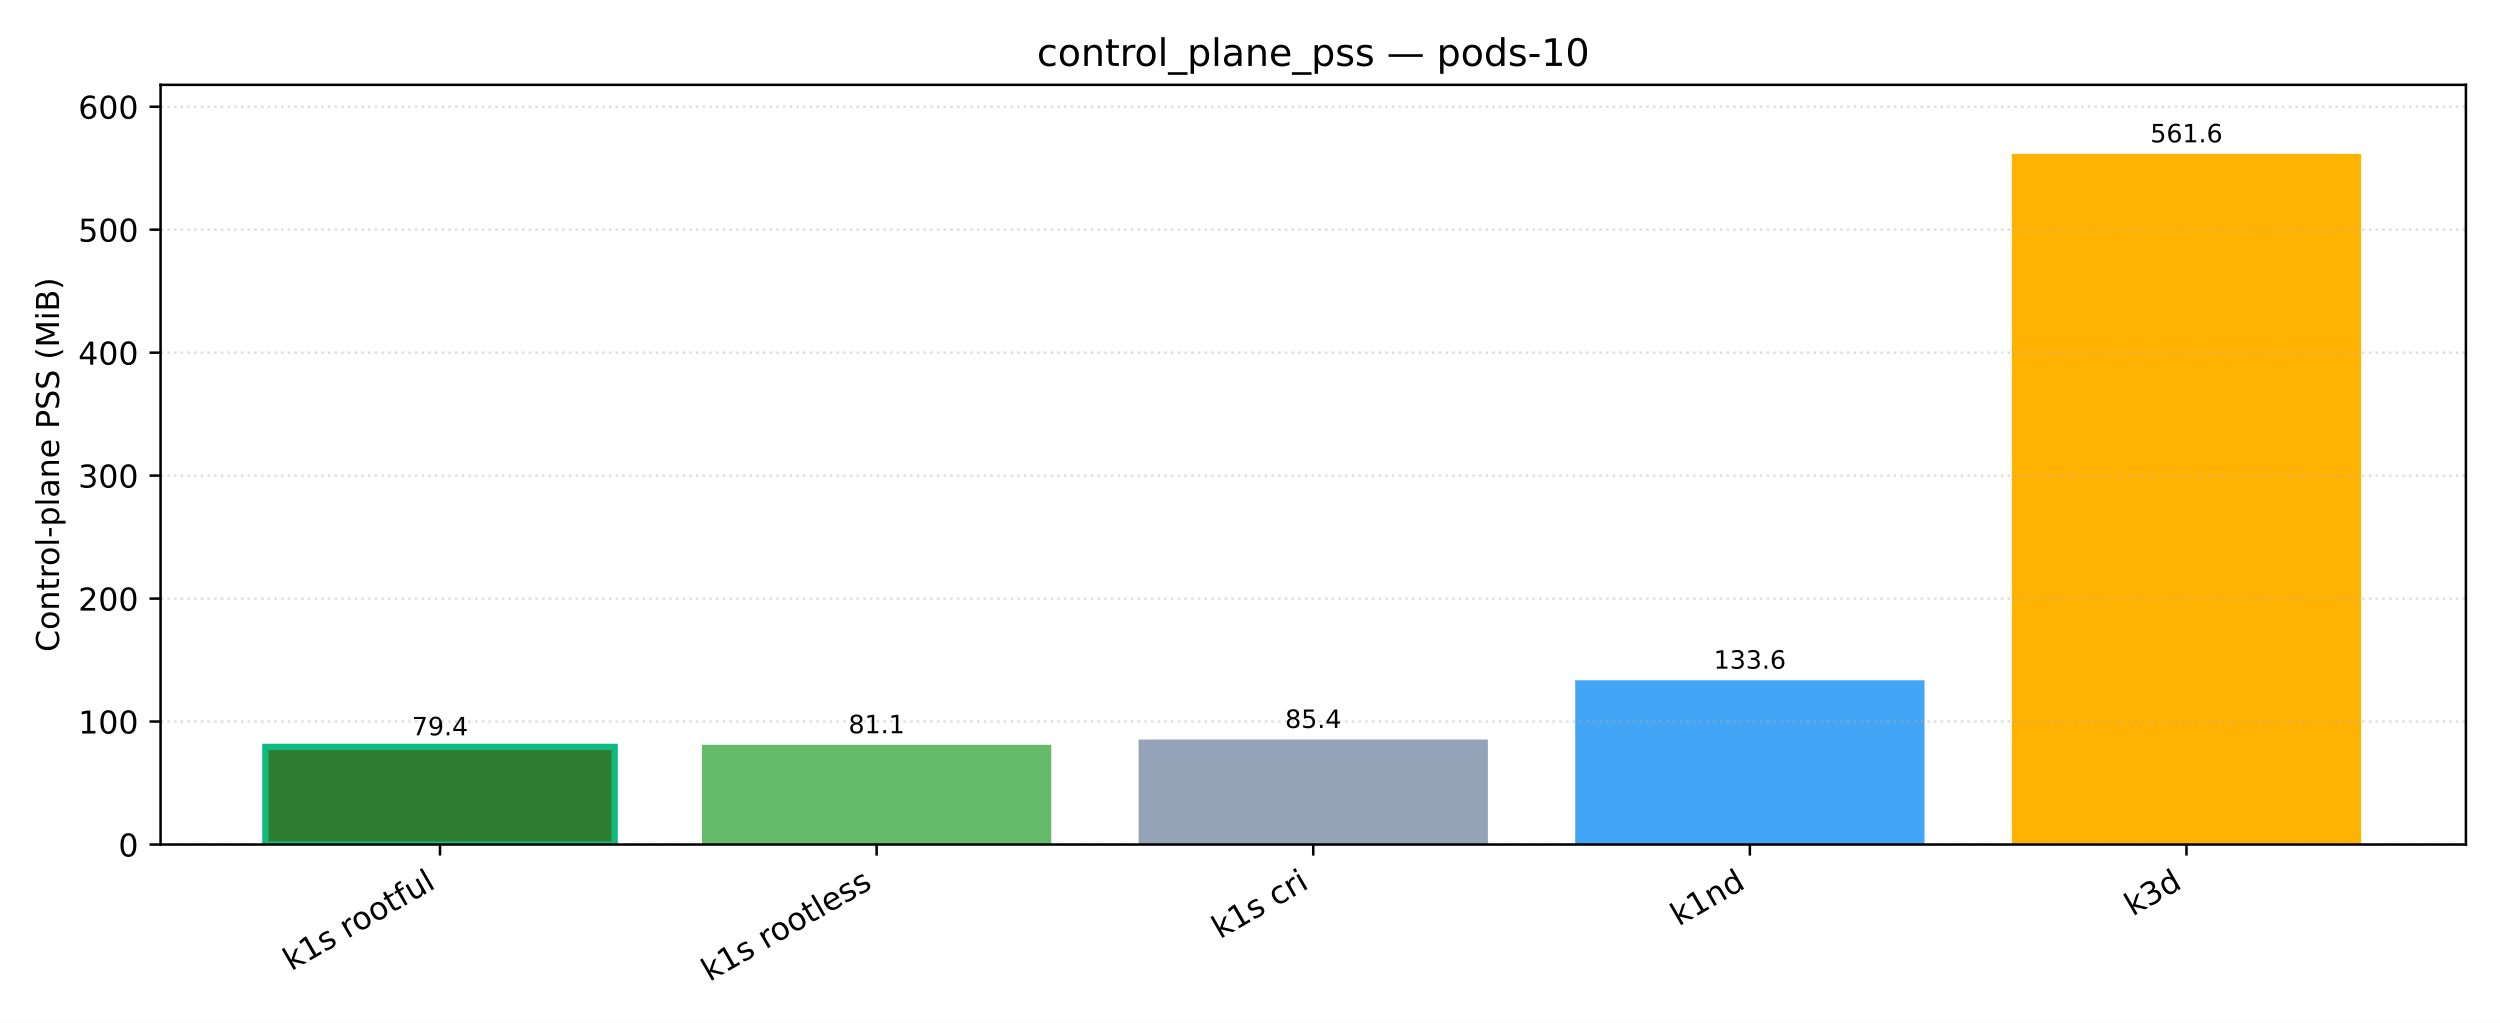
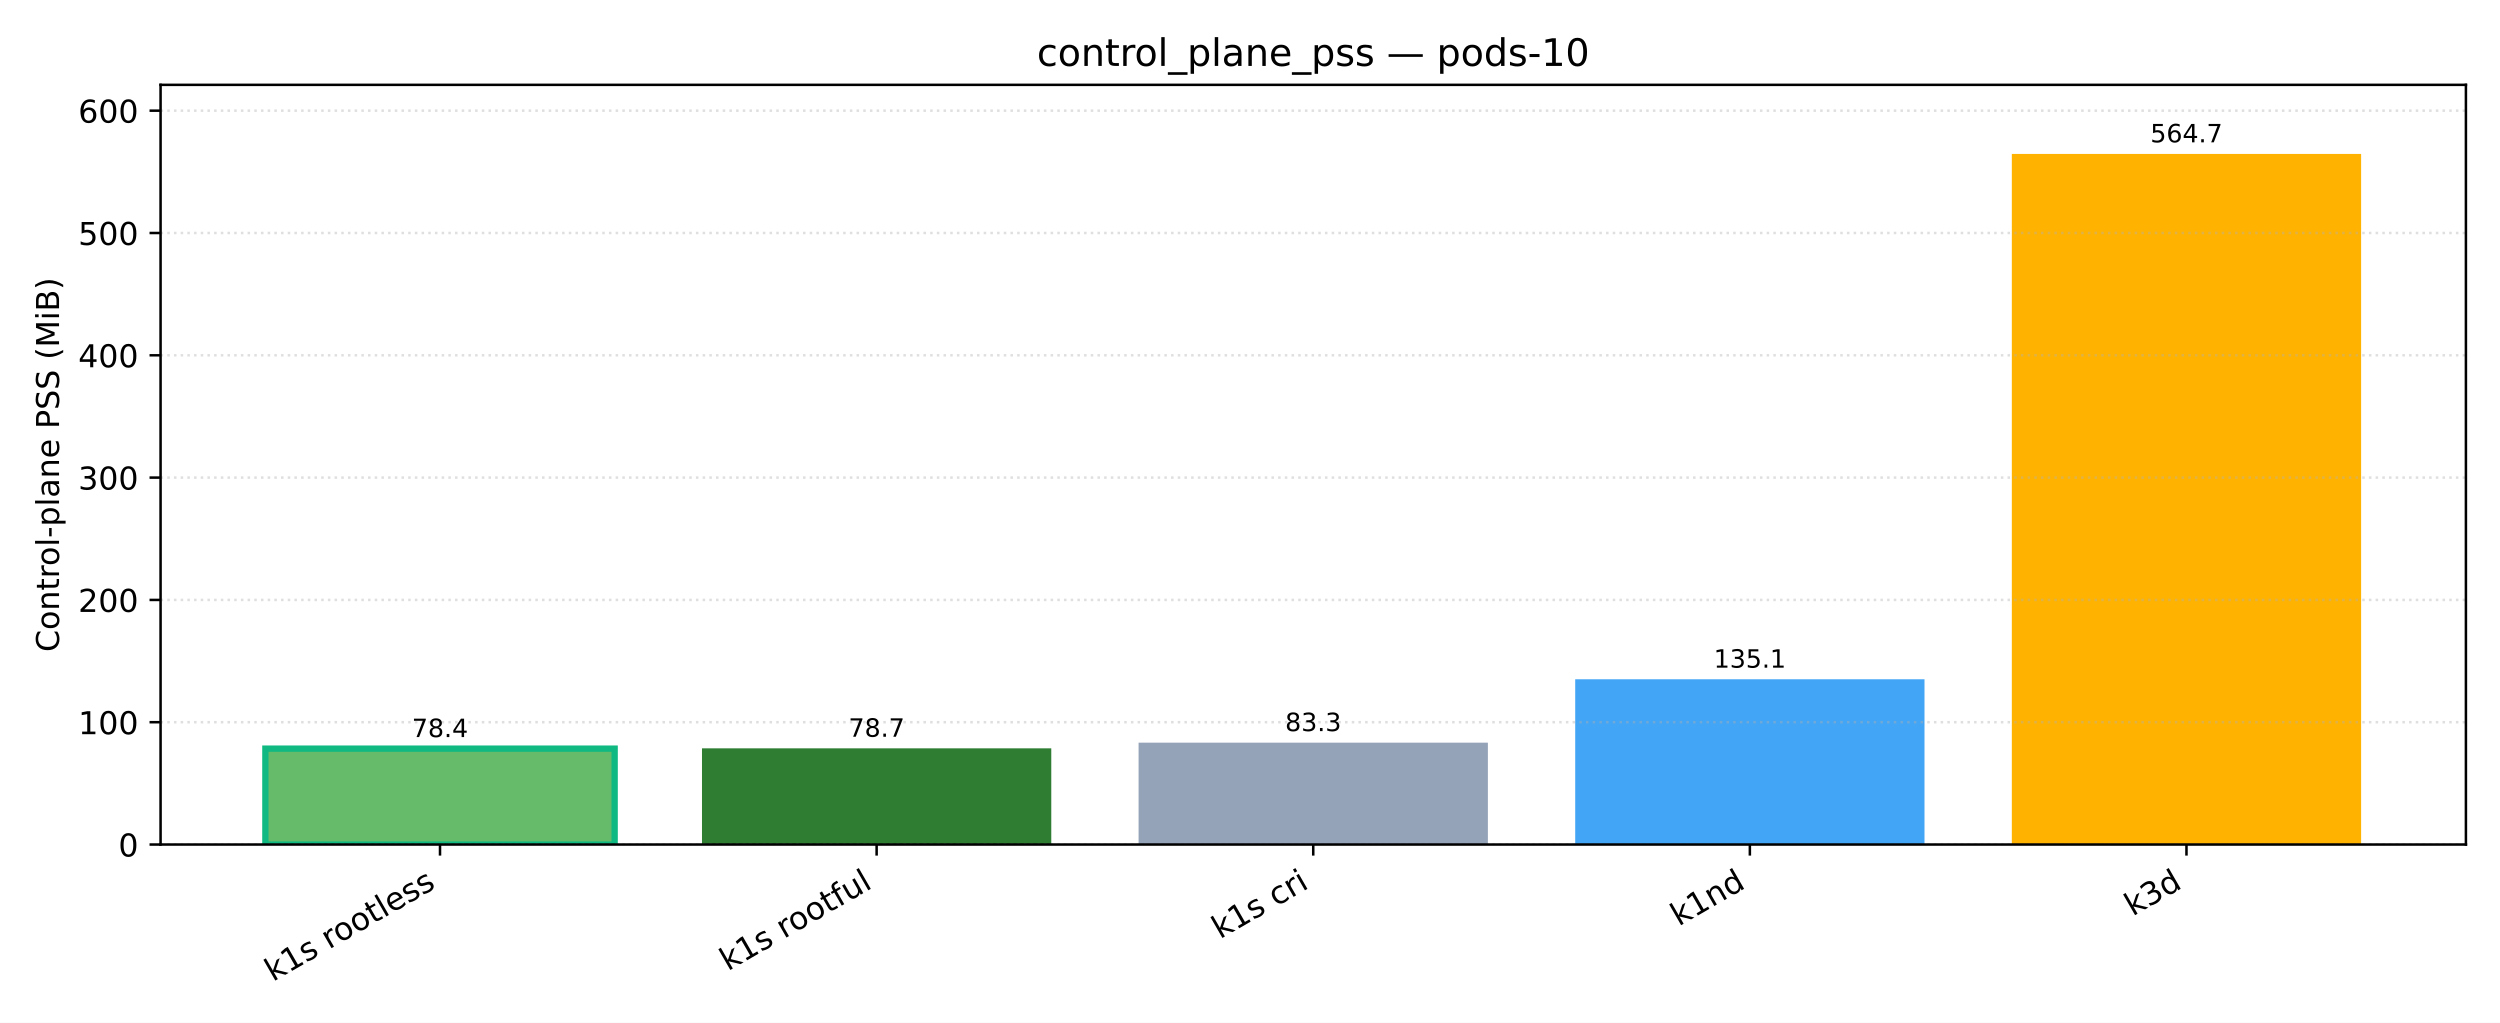
<svg xmlns="http://www.w3.org/2000/svg" xmlns:xlink="http://www.w3.org/1999/xlink" width="792pt" height="324pt" viewBox="0 0 792 324" version="1.1">
  <defs>
    <style type="text/css">*{stroke-linejoin: round; stroke-linecap: butt}</style>
  </defs>
  <g id="figure_1">
    <g id="patch_1">
      <path d="M 0 324  L 792 324  L 792 0  L 0 0  z " style="fill: #ffffff" />
    </g>
    <g id="axes_1">
      <g id="patch_2">
        <path d="M 50.87 267.545  L 781.2 267.545  L 781.2 26.88  L 50.87 26.88  z " style="fill: #ffffff" />
      </g>
      <g id="patch_3">
-         <path d="M 84.067 267.545  L 194.723 267.545  L 194.723 236.615  L 84.067 236.615  z " clip-path="url(#p92cfe88812)" style="fill: #2e7d32; stroke: #10b981; stroke-width: 2; stroke-linejoin: miter" />
+         <path d="M 84.067 267.545  L 194.723 267.545  L 194.723 237.173  L 84.067 237.173  z " clip-path="url(#p3b09771863)" style="fill: #66bb6a; stroke: #10b981; stroke-width: 2; stroke-linejoin: miter" />
      </g>
      <g id="patch_4">
-         <path d="M 222.387 267.545  L 333.043 267.545  L 333.043 235.953  L 222.387 235.953  z " clip-path="url(#p92cfe88812)" style="fill: #66bb6a" />
+         <path d="M 222.387 267.545  L 333.043 267.545  L 333.043 237.067  L 222.387 237.067  z " clip-path="url(#p3b09771863)" style="fill: #2e7d32" />
      </g>
      <g id="patch_5">
-         <path d="M 360.707 267.545  L 471.363 267.545  L 471.363 234.278  L 360.707 234.278  z " clip-path="url(#p92cfe88812)" style="fill: #94a3b8" />
+         <path d="M 360.707 267.545  L 471.363 267.545  L 471.363 235.283  L 360.707 235.283  z " clip-path="url(#p3b09771863)" style="fill: #94a3b8" />
      </g>
      <g id="patch_6">
-         <path d="M 499.027 267.545  L 609.683 267.545  L 609.683 215.503  L 499.027 215.503  z " clip-path="url(#p92cfe88812)" style="fill: #42a5f5" />
+         <path d="M 499.027 267.545  L 609.683 267.545  L 609.683 215.185  L 499.027 215.185  z " clip-path="url(#p3b09771863)" style="fill: #42a5f5" />
      </g>
      <g id="patch_7">
-         <path d="M 637.347 267.545  L 748.003 267.545  L 748.003 48.759  L 637.347 48.759  z " clip-path="url(#p92cfe88812)" style="fill: #ffb300" />
+         <path d="M 637.347 267.545  L 748.003 267.545  L 748.003 48.759  L 637.347 48.759  z " clip-path="url(#p3b09771863)" style="fill: #ffb300" />
      </g>
      <g id="matplotlib.axis_1">
        <g id="xtick_1">
          <g id="line2d_1">
            <defs>
-               <path id="mcc7a8a3c80" d="M 0 0  L 0 3.5  " style="stroke: #000000; stroke-width: 0.8" />
+               <path id="m54cf705477" d="M 0 0  L 0 3.5  " style="stroke: #000000; stroke-width: 0.8" />
            </defs>
            <g>
-               <use xlink:href="#mcc7a8a3c80" x="139.395" y="267.545" style="stroke: #000000; stroke-width: 0.8" />
+               <use xlink:href="#m54cf705477" x="139.395" y="267.545" style="stroke: #000000; stroke-width: 0.8" />
            </g>
          </g>
          <g id="text_1">
-             <g transform="translate(92.26486 307.7361) rotate(-30) scale(0.1 -0.1)">
+             <g transform="translate(86.45031 311.0931) rotate(-30) scale(0.1 -0.1)">
              <defs>
                <path id="DejaVuSans-6b" d="M 581 4863  L 1159 4863  L 1159 1991  L 2875 3500  L 3609 3500  L 1753 1863  L 3688 0  L 2938 0  L 1159 1709  L 1159 0  L 581 0  L 581 4863  z " transform="scale(0.015625)" />
                <path id="DejaVuSans-31" d="M 794 531  L 1825 531  L 1825 4091  L 703 3866  L 703 4441  L 1819 4666  L 2450 4666  L 2450 531  L 3481 531  L 3481 0  L 794 0  L 794 531  z " transform="scale(0.015625)" />
                <path id="DejaVuSans-73" d="M 2834 3397  L 2834 2853  Q 2591 2978 2328 3040  Q 2066 3103 1784 3103  Q 1356 3103 1142 2972  Q 928 2841 928 2578  Q 928 2378 1081 2264  Q 1234 2150 1697 2047  L 1894 2003  Q 2506 1872 2764 1633  Q 3022 1394 3022 966  Q 3022 478 2636 193  Q 2250 -91 1575 -91  Q 1294 -91 989 -36  Q 684 19 347 128  L 347 722  Q 666 556 975 473  Q 1284 391 1588 391  Q 1994 391 2212 530  Q 2431 669 2431 922  Q 2431 1156 2273 1281  Q 2116 1406 1581 1522  L 1381 1569  Q 847 1681 609 1914  Q 372 2147 372 2553  Q 372 3047 722 3315  Q 1072 3584 1716 3584  Q 2034 3584 2315 3537  Q 2597 3491 2834 3397  z " transform="scale(0.015625)" />
                <path id="DejaVuSans-20" transform="scale(0.015625)" />
                <path id="DejaVuSans-72" d="M 2631 2963  Q 2534 3019 2420 3045  Q 2306 3072 2169 3072  Q 1681 3072 1420 2755  Q 1159 2438 1159 1844  L 1159 0  L 581 0  L 581 3500  L 1159 3500  L 1159 2956  Q 1341 3275 1631 3429  Q 1922 3584 2338 3584  Q 2397 3584 2469 3576  Q 2541 3569 2628 3553  L 2631 2963  z " transform="scale(0.015625)" />
                <path id="DejaVuSans-6f" d="M 1959 3097  Q 1497 3097 1228 2736  Q 959 2375 959 1747  Q 959 1119 1226 758  Q 1494 397 1959 397  Q 2419 397 2687 759  Q 2956 1122 2956 1747  Q 2956 2369 2687 2733  Q 2419 3097 1959 3097  z M 1959 3584  Q 2709 3584 3137 3096  Q 3566 2609 3566 1747  Q 3566 888 3137 398  Q 2709 -91 1959 -91  Q 1206 -91 779 398  Q 353 888 353 1747  Q 353 2609 779 3096  Q 1206 3584 1959 3584  z " transform="scale(0.015625)" />
                <path id="DejaVuSans-74" d="M 1172 4494  L 1172 3500  L 2356 3500  L 2356 3053  L 1172 3053  L 1172 1153  Q 1172 725 1289 603  Q 1406 481 1766 481  L 2356 481  L 2356 0  L 1766 0  Q 1100 0 847 248  Q 594 497 594 1153  L 594 3053  L 172 3053  L 172 3500  L 594 3500  L 594 4494  L 1172 4494  z " transform="scale(0.015625)" />
-                 <path id="DejaVuSans-66" d="M 2375 4863  L 2375 4384  L 1825 4384  Q 1516 4384 1395 4259  Q 1275 4134 1275 3809  L 1275 3500  L 2222 3500  L 2222 3053  L 1275 3053  L 1275 0  L 697 0  L 697 3053  L 147 3053  L 147 3500  L 697 3500  L 697 3744  Q 697 4328 969 4595  Q 1241 4863 1831 4863  L 2375 4863  z " transform="scale(0.015625)" />
-                 <path id="DejaVuSans-75" d="M 544 1381  L 544 3500  L 1119 3500  L 1119 1403  Q 1119 906 1312 657  Q 1506 409 1894 409  Q 2359 409 2629 706  Q 2900 1003 2900 1516  L 2900 3500  L 3475 3500  L 3475 0  L 2900 0  L 2900 538  Q 2691 219 2414 64  Q 2138 -91 1772 -91  Q 1169 -91 856 284  Q 544 659 544 1381  z M 1991 3584  L 1991 3584  z " transform="scale(0.015625)" />
                <path id="DejaVuSans-6c" d="M 603 4863  L 1178 4863  L 1178 0  L 603 0  L 603 4863  z " transform="scale(0.015625)" />
-               </defs>
-               <use xlink:href="#DejaVuSans-6b" />
-               <use xlink:href="#DejaVuSans-31" transform="translate(57.91016 0)" />
-               <use xlink:href="#DejaVuSans-73" transform="translate(121.5332 0)" />
-               <use xlink:href="#DejaVuSans-20" transform="translate(173.6328 0)" />
-               <use xlink:href="#DejaVuSans-72" transform="translate(205.4199 0)" />
-               <use xlink:href="#DejaVuSans-6f" transform="translate(244.2832 0)" />
-               <use xlink:href="#DejaVuSans-6f" transform="translate(305.4648 0)" />
-               <use xlink:href="#DejaVuSans-74" transform="translate(366.6465 0)" />
-               <use xlink:href="#DejaVuSans-66" transform="translate(405.8555 0)" />
-               <use xlink:href="#DejaVuSans-75" transform="translate(441.0605 0)" />
-               <use xlink:href="#DejaVuSans-6c" transform="translate(504.4395 0)" />
-             </g>
-           </g>
-         </g>
-         <g id="xtick_2">
-           <g id="line2d_2">
-             <g>
-               <use xlink:href="#mcc7a8a3c80" x="277.715" y="267.545" style="stroke: #000000; stroke-width: 0.8" />
-             </g>
-           </g>
-           <g id="text_2">
-             <g transform="translate(224.7704 311.0931) rotate(-30) scale(0.1 -0.1)">
-               <defs>
                <path id="DejaVuSans-65" d="M 3597 1894  L 3597 1613  L 953 1613  Q 991 1019 1311 708  Q 1631 397 2203 397  Q 2534 397 2845 478  Q 3156 559 3463 722  L 3463 178  Q 3153 47 2828 -22  Q 2503 -91 2169 -91  Q 1331 -91 842 396  Q 353 884 353 1716  Q 353 2575 817 3079  Q 1281 3584 2069 3584  Q 2775 3584 3186 3129  Q 3597 2675 3597 1894  z M 3022 2063  Q 3016 2534 2758 2815  Q 2500 3097 2075 3097  Q 1594 3097 1305 2825  Q 1016 2553 972 2059  L 3022 2063  z " transform="scale(0.015625)" />
              </defs>
              <use xlink:href="#DejaVuSans-6b" />
              <use xlink:href="#DejaVuSans-31" transform="translate(57.91016 0)" />
              <use xlink:href="#DejaVuSans-73" transform="translate(121.5332 0)" />
              <use xlink:href="#DejaVuSans-20" transform="translate(173.6328 0)" />
              <use xlink:href="#DejaVuSans-72" transform="translate(205.4199 0)" />
              <use xlink:href="#DejaVuSans-6f" transform="translate(244.2832 0)" />
              <use xlink:href="#DejaVuSans-6f" transform="translate(305.4648 0)" />
              <use xlink:href="#DejaVuSans-74" transform="translate(366.6465 0)" />
              <use xlink:href="#DejaVuSans-6c" transform="translate(405.8555 0)" />
              <use xlink:href="#DejaVuSans-65" transform="translate(433.6387 0)" />
              <use xlink:href="#DejaVuSans-73" transform="translate(495.1621 0)" />
              <use xlink:href="#DejaVuSans-73" transform="translate(547.2617 0)" />
            </g>
          </g>
        </g>
+         <g id="xtick_2">
+           <g id="line2d_2">
+             <g>
+               <use xlink:href="#m54cf705477" x="277.715" y="267.545" style="stroke: #000000; stroke-width: 0.8" />
+             </g>
+           </g>
+           <g id="text_2">
+             <g transform="translate(230.5849 307.7361) rotate(-30) scale(0.1 -0.1)">
+               <defs>
+                 <path id="DejaVuSans-66" d="M 2375 4863  L 2375 4384  L 1825 4384  Q 1516 4384 1395 4259  Q 1275 4134 1275 3809  L 1275 3500  L 2222 3500  L 2222 3053  L 1275 3053  L 1275 0  L 697 0  L 697 3053  L 147 3053  L 147 3500  L 697 3500  L 697 3744  Q 697 4328 969 4595  Q 1241 4863 1831 4863  L 2375 4863  z " transform="scale(0.015625)" />
+                 <path id="DejaVuSans-75" d="M 544 1381  L 544 3500  L 1119 3500  L 1119 1403  Q 1119 906 1312 657  Q 1506 409 1894 409  Q 2359 409 2629 706  Q 2900 1003 2900 1516  L 2900 3500  L 3475 3500  L 3475 0  L 2900 0  L 2900 538  Q 2691 219 2414 64  Q 2138 -91 1772 -91  Q 1169 -91 856 284  Q 544 659 544 1381  z M 1991 3584  L 1991 3584  z " transform="scale(0.015625)" />
+               </defs>
+               <use xlink:href="#DejaVuSans-6b" />
+               <use xlink:href="#DejaVuSans-31" transform="translate(57.91016 0)" />
+               <use xlink:href="#DejaVuSans-73" transform="translate(121.5332 0)" />
+               <use xlink:href="#DejaVuSans-20" transform="translate(173.6328 0)" />
+               <use xlink:href="#DejaVuSans-72" transform="translate(205.4199 0)" />
+               <use xlink:href="#DejaVuSans-6f" transform="translate(244.2832 0)" />
+               <use xlink:href="#DejaVuSans-6f" transform="translate(305.4648 0)" />
+               <use xlink:href="#DejaVuSans-74" transform="translate(366.6465 0)" />
+               <use xlink:href="#DejaVuSans-66" transform="translate(405.8555 0)" />
+               <use xlink:href="#DejaVuSans-75" transform="translate(441.0605 0)" />
+               <use xlink:href="#DejaVuSans-6c" transform="translate(504.4395 0)" />
+             </g>
+           </g>
+         </g>
        <g id="xtick_3">
          <g id="line2d_3">
            <g>
-               <use xlink:href="#mcc7a8a3c80" x="416.035" y="267.545" style="stroke: #000000; stroke-width: 0.8" />
+               <use xlink:href="#m54cf705477" x="416.035" y="267.545" style="stroke: #000000; stroke-width: 0.8" />
            </g>
          </g>
          <g id="text_3">
            <g transform="translate(386.4786 297.59) rotate(-30) scale(0.1 -0.1)">
              <defs>
                <path id="DejaVuSans-63" d="M 3122 3366  L 3122 2828  Q 2878 2963 2633 3030  Q 2388 3097 2138 3097  Q 1578 3097 1268 2742  Q 959 2388 959 1747  Q 959 1106 1268 751  Q 1578 397 2138 397  Q 2388 397 2633 464  Q 2878 531 3122 666  L 3122 134  Q 2881 22 2623 -34  Q 2366 -91 2075 -91  Q 1284 -91 818 406  Q 353 903 353 1747  Q 353 2603 823 3093  Q 1294 3584 2113 3584  Q 2378 3584 2631 3529  Q 2884 3475 3122 3366  z " transform="scale(0.015625)" />
                <path id="DejaVuSans-69" d="M 603 3500  L 1178 3500  L 1178 0  L 603 0  L 603 3500  z M 603 4863  L 1178 4863  L 1178 4134  L 603 4134  L 603 4863  z " transform="scale(0.015625)" />
              </defs>
              <use xlink:href="#DejaVuSans-6b" />
              <use xlink:href="#DejaVuSans-31" transform="translate(57.91016 0)" />
              <use xlink:href="#DejaVuSans-73" transform="translate(121.5332 0)" />
              <use xlink:href="#DejaVuSans-20" transform="translate(173.6328 0)" />
              <use xlink:href="#DejaVuSans-63" transform="translate(205.4199 0)" />
              <use xlink:href="#DejaVuSans-72" transform="translate(260.4004 0)" />
              <use xlink:href="#DejaVuSans-69" transform="translate(301.5137 0)" />
            </g>
          </g>
        </g>
        <g id="xtick_4">
          <g id="line2d_4">
            <g>
-               <use xlink:href="#mcc7a8a3c80" x="554.355" y="267.545" style="stroke: #000000; stroke-width: 0.8" />
+               <use xlink:href="#m54cf705477" x="554.355" y="267.545" style="stroke: #000000; stroke-width: 0.8" />
            </g>
          </g>
          <g id="text_4">
            <g transform="translate(531.804 293.5454) rotate(-30) scale(0.1 -0.1)">
              <defs>
                <path id="DejaVuSans-6e" d="M 3513 2113  L 3513 0  L 2938 0  L 2938 2094  Q 2938 2591 2744 2837  Q 2550 3084 2163 3084  Q 1697 3084 1428 2787  Q 1159 2491 1159 1978  L 1159 0  L 581 0  L 581 3500  L 1159 3500  L 1159 2956  Q 1366 3272 1645 3428  Q 1925 3584 2291 3584  Q 2894 3584 3203 3211  Q 3513 2838 3513 2113  z " transform="scale(0.015625)" />
                <path id="DejaVuSans-64" d="M 2906 2969  L 2906 4863  L 3481 4863  L 3481 0  L 2906 0  L 2906 525  Q 2725 213 2448 61  Q 2172 -91 1784 -91  Q 1150 -91 751 415  Q 353 922 353 1747  Q 353 2572 751 3078  Q 1150 3584 1784 3584  Q 2172 3584 2448 3432  Q 2725 3281 2906 2969  z M 947 1747  Q 947 1113 1208 752  Q 1469 391 1925 391  Q 2381 391 2643 752  Q 2906 1113 2906 1747  Q 2906 2381 2643 2742  Q 2381 3103 1925 3103  Q 1469 3103 1208 2742  Q 947 2381 947 1747  z " transform="scale(0.015625)" />
              </defs>
              <use xlink:href="#DejaVuSans-6b" />
              <use xlink:href="#DejaVuSans-31" transform="translate(57.91016 0)" />
              <use xlink:href="#DejaVuSans-6e" transform="translate(121.5332 0)" />
              <use xlink:href="#DejaVuSans-64" transform="translate(184.9121 0)" />
            </g>
          </g>
        </g>
        <g id="xtick_5">
          <g id="line2d_5">
            <g>
-               <use xlink:href="#mcc7a8a3c80" x="692.675" y="267.545" style="stroke: #000000; stroke-width: 0.8" />
+               <use xlink:href="#m54cf705477" x="692.675" y="267.545" style="stroke: #000000; stroke-width: 0.8" />
            </g>
          </g>
          <g id="text_5">
            <g transform="translate(675.6125 290.3767) rotate(-30) scale(0.1 -0.1)">
              <defs>
                <path id="DejaVuSans-33" d="M 2597 2516  Q 3050 2419 3304 2112  Q 3559 1806 3559 1356  Q 3559 666 3084 287  Q 2609 -91 1734 -91  Q 1441 -91 1130 -33  Q 819 25 488 141  L 488 750  Q 750 597 1062 519  Q 1375 441 1716 441  Q 2309 441 2620 675  Q 2931 909 2931 1356  Q 2931 1769 2642 2001  Q 2353 2234 1838 2234  L 1294 2234  L 1294 2753  L 1863 2753  Q 2328 2753 2575 2939  Q 2822 3125 2822 3475  Q 2822 3834 2567 4026  Q 2313 4219 1838 4219  Q 1578 4219 1281 4162  Q 984 4106 628 3988  L 628 4550  Q 988 4650 1302 4700  Q 1616 4750 1894 4750  Q 2613 4750 3031 4423  Q 3450 4097 3450 3541  Q 3450 3153 3228 2886  Q 3006 2619 2597 2516  z " transform="scale(0.015625)" />
              </defs>
              <use xlink:href="#DejaVuSans-6b" />
              <use xlink:href="#DejaVuSans-33" transform="translate(57.91016 0)" />
              <use xlink:href="#DejaVuSans-64" transform="translate(121.5332 0)" />
            </g>
          </g>
        </g>
      </g>
      <g id="matplotlib.axis_2">
        <g id="ytick_1">
          <g id="line2d_6">
-             <path d="M 50.87 267.545  L 781.2 267.545  " clip-path="url(#p92cfe88812)" style="fill: none; stroke-dasharray: 0.8,1.32; stroke-dashoffset: 0; stroke: #b0b0b0; stroke-opacity: 0.4; stroke-width: 0.8" />
+             <path d="M 50.87 267.545  L 781.2 267.545  " clip-path="url(#p3b09771863)" style="fill: none; stroke-dasharray: 0.8,1.32; stroke-dashoffset: 0; stroke: #b0b0b0; stroke-opacity: 0.4; stroke-width: 0.8" />
          </g>
          <g id="line2d_7">
            <defs>
-               <path id="m9aa0c34b5c" d="M 0 0  L -3.5 0  " style="stroke: #000000; stroke-width: 0.8" />
+               <path id="m4be558ddd8" d="M 0 0  L -3.5 0  " style="stroke: #000000; stroke-width: 0.8" />
            </defs>
            <g>
-               <use xlink:href="#m9aa0c34b5c" x="50.87" y="267.545" style="stroke: #000000; stroke-width: 0.8" />
+               <use xlink:href="#m4be558ddd8" x="50.87" y="267.545" style="stroke: #000000; stroke-width: 0.8" />
            </g>
          </g>
          <g id="text_6">
            <g transform="translate(37.5075 271.3447) scale(0.1 -0.1)">
              <defs>
                <path id="DejaVuSans-30" d="M 2034 4250  Q 1547 4250 1301 3770  Q 1056 3291 1056 2328  Q 1056 1369 1301 889  Q 1547 409 2034 409  Q 2525 409 2770 889  Q 3016 1369 3016 2328  Q 3016 3291 2770 3770  Q 2525 4250 2034 4250  z M 2034 4750  Q 2819 4750 3233 4129  Q 3647 3509 3647 2328  Q 3647 1150 3233 529  Q 2819 -91 2034 -91  Q 1250 -91 836 529  Q 422 1150 422 2328  Q 422 3509 836 4129  Q 1250 4750 2034 4750  z " transform="scale(0.015625)" />
              </defs>
              <use xlink:href="#DejaVuSans-30" />
            </g>
          </g>
        </g>
        <g id="ytick_2">
          <g id="line2d_8">
-             <path d="M 50.87 228.59  L 781.2 228.59  " clip-path="url(#p92cfe88812)" style="fill: none; stroke-dasharray: 0.8,1.32; stroke-dashoffset: 0; stroke: #b0b0b0; stroke-opacity: 0.4; stroke-width: 0.8" />
+             <path d="M 50.87 228.798  L 781.2 228.798  " clip-path="url(#p3b09771863)" style="fill: none; stroke-dasharray: 0.8,1.32; stroke-dashoffset: 0; stroke: #b0b0b0; stroke-opacity: 0.4; stroke-width: 0.8" />
          </g>
          <g id="line2d_9">
            <g>
-               <use xlink:href="#m9aa0c34b5c" x="50.87" y="228.59" style="stroke: #000000; stroke-width: 0.8" />
+               <use xlink:href="#m4be558ddd8" x="50.87" y="228.798" style="stroke: #000000; stroke-width: 0.8" />
            </g>
          </g>
          <g id="text_7">
-             <g transform="translate(24.7825 232.3887) scale(0.1 -0.1)">
+             <g transform="translate(24.7825 232.5977) scale(0.1 -0.1)">
              <use xlink:href="#DejaVuSans-31" />
              <use xlink:href="#DejaVuSans-30" transform="translate(63.62305 0)" />
              <use xlink:href="#DejaVuSans-30" transform="translate(127.2461 0)" />
            </g>
          </g>
        </g>
        <g id="ytick_3">
          <g id="line2d_10">
-             <path d="M 50.87 189.634  L 781.2 189.634  " clip-path="url(#p92cfe88812)" style="fill: none; stroke-dasharray: 0.8,1.32; stroke-dashoffset: 0; stroke: #b0b0b0; stroke-opacity: 0.4; stroke-width: 0.8" />
+             <path d="M 50.87 190.052  L 781.2 190.052  " clip-path="url(#p3b09771863)" style="fill: none; stroke-dasharray: 0.8,1.32; stroke-dashoffset: 0; stroke: #b0b0b0; stroke-opacity: 0.4; stroke-width: 0.8" />
          </g>
          <g id="line2d_11">
            <g>
-               <use xlink:href="#m9aa0c34b5c" x="50.87" y="189.634" style="stroke: #000000; stroke-width: 0.8" />
+               <use xlink:href="#m4be558ddd8" x="50.87" y="190.052" style="stroke: #000000; stroke-width: 0.8" />
            </g>
          </g>
          <g id="text_8">
-             <g transform="translate(24.7825 193.4328) scale(0.1 -0.1)">
+             <g transform="translate(24.7825 193.8508) scale(0.1 -0.1)">
              <defs>
                <path id="DejaVuSans-32" d="M 1228 531  L 3431 531  L 3431 0  L 469 0  L 469 531  Q 828 903 1448 1529  Q 2069 2156 2228 2338  Q 2531 2678 2651 2914  Q 2772 3150 2772 3378  Q 2772 3750 2511 3984  Q 2250 4219 1831 4219  Q 1534 4219 1204 4116  Q 875 4013 500 3803  L 500 4441  Q 881 4594 1212 4672  Q 1544 4750 1819 4750  Q 2544 4750 2975 4387  Q 3406 4025 3406 3419  Q 3406 3131 3298 2873  Q 3191 2616 2906 2266  Q 2828 2175 2409 1742  Q 1991 1309 1228 531  z " transform="scale(0.015625)" />
              </defs>
              <use xlink:href="#DejaVuSans-32" />
              <use xlink:href="#DejaVuSans-30" transform="translate(63.62305 0)" />
              <use xlink:href="#DejaVuSans-30" transform="translate(127.2461 0)" />
            </g>
          </g>
        </g>
        <g id="ytick_4">
          <g id="line2d_12">
-             <path d="M 50.87 150.678  L 781.2 150.678  " clip-path="url(#p92cfe88812)" style="fill: none; stroke-dasharray: 0.8,1.32; stroke-dashoffset: 0; stroke: #b0b0b0; stroke-opacity: 0.4; stroke-width: 0.8" />
+             <path d="M 50.87 151.305  L 781.2 151.305  " clip-path="url(#p3b09771863)" style="fill: none; stroke-dasharray: 0.8,1.32; stroke-dashoffset: 0; stroke: #b0b0b0; stroke-opacity: 0.4; stroke-width: 0.8" />
          </g>
          <g id="line2d_13">
            <g>
-               <use xlink:href="#m9aa0c34b5c" x="50.87" y="150.678" style="stroke: #000000; stroke-width: 0.8" />
+               <use xlink:href="#m4be558ddd8" x="50.87" y="151.305" style="stroke: #000000; stroke-width: 0.8" />
            </g>
          </g>
          <g id="text_9">
-             <g transform="translate(24.7825 154.4768) scale(0.1 -0.1)">
+             <g transform="translate(24.7825 155.1038) scale(0.1 -0.1)">
              <use xlink:href="#DejaVuSans-33" />
              <use xlink:href="#DejaVuSans-30" transform="translate(63.62305 0)" />
              <use xlink:href="#DejaVuSans-30" transform="translate(127.2461 0)" />
            </g>
          </g>
        </g>
        <g id="ytick_5">
          <g id="line2d_14">
-             <path d="M 50.87 111.722  L 781.2 111.722  " clip-path="url(#p92cfe88812)" style="fill: none; stroke-dasharray: 0.8,1.32; stroke-dashoffset: 0; stroke: #b0b0b0; stroke-opacity: 0.4; stroke-width: 0.8" />
+             <path d="M 50.87 112.558  L 781.2 112.558  " clip-path="url(#p3b09771863)" style="fill: none; stroke-dasharray: 0.8,1.32; stroke-dashoffset: 0; stroke: #b0b0b0; stroke-opacity: 0.4; stroke-width: 0.8" />
          </g>
          <g id="line2d_15">
            <g>
-               <use xlink:href="#m9aa0c34b5c" x="50.87" y="111.722" style="stroke: #000000; stroke-width: 0.8" />
+               <use xlink:href="#m4be558ddd8" x="50.87" y="112.558" style="stroke: #000000; stroke-width: 0.8" />
            </g>
          </g>
          <g id="text_10">
-             <g transform="translate(24.7825 115.5208) scale(0.1 -0.1)">
+             <g transform="translate(24.7825 116.3568) scale(0.1 -0.1)">
              <defs>
                <path id="DejaVuSans-34" d="M 2419 4116  L 825 1625  L 2419 1625  L 2419 4116  z M 2253 4666  L 3047 4666  L 3047 1625  L 3713 1625  L 3713 1100  L 3047 1100  L 3047 0  L 2419 0  L 2419 1100  L 313 1100  L 313 1709  L 2253 4666  z " transform="scale(0.015625)" />
              </defs>
              <use xlink:href="#DejaVuSans-34" />
              <use xlink:href="#DejaVuSans-30" transform="translate(63.62305 0)" />
              <use xlink:href="#DejaVuSans-30" transform="translate(127.2461 0)" />
            </g>
          </g>
        </g>
        <g id="ytick_6">
          <g id="line2d_16">
-             <path d="M 50.87 72.766  L 781.2 72.766  " clip-path="url(#p92cfe88812)" style="fill: none; stroke-dasharray: 0.8,1.32; stroke-dashoffset: 0; stroke: #b0b0b0; stroke-opacity: 0.4; stroke-width: 0.8" />
+             <path d="M 50.87 73.811  L 781.2 73.811  " clip-path="url(#p3b09771863)" style="fill: none; stroke-dasharray: 0.8,1.32; stroke-dashoffset: 0; stroke: #b0b0b0; stroke-opacity: 0.4; stroke-width: 0.8" />
          </g>
          <g id="line2d_17">
            <g>
-               <use xlink:href="#m9aa0c34b5c" x="50.87" y="72.766" style="stroke: #000000; stroke-width: 0.8" />
+               <use xlink:href="#m4be558ddd8" x="50.87" y="73.811" style="stroke: #000000; stroke-width: 0.8" />
            </g>
          </g>
          <g id="text_11">
-             <g transform="translate(24.7825 76.56489) scale(0.1 -0.1)">
+             <g transform="translate(24.7825 77.60985) scale(0.1 -0.1)">
              <defs>
                <path id="DejaVuSans-35" d="M 691 4666  L 3169 4666  L 3169 4134  L 1269 4134  L 1269 2991  Q 1406 3038 1543 3061  Q 1681 3084 1819 3084  Q 2600 3084 3056 2656  Q 3513 2228 3513 1497  Q 3513 744 3044 326  Q 2575 -91 1722 -91  Q 1428 -91 1123 -41  Q 819 9 494 109  L 494 744  Q 775 591 1075 516  Q 1375 441 1709 441  Q 2250 441 2565 725  Q 2881 1009 2881 1497  Q 2881 1984 2565 2268  Q 2250 2553 1709 2553  Q 1456 2553 1204 2497  Q 953 2441 691 2322  L 691 4666  z " transform="scale(0.015625)" />
              </defs>
              <use xlink:href="#DejaVuSans-35" />
              <use xlink:href="#DejaVuSans-30" transform="translate(63.62305 0)" />
              <use xlink:href="#DejaVuSans-30" transform="translate(127.2461 0)" />
            </g>
          </g>
        </g>
        <g id="ytick_7">
          <g id="line2d_18">
-             <path d="M 50.87 33.81  L 781.2 33.81  " clip-path="url(#p92cfe88812)" style="fill: none; stroke-dasharray: 0.8,1.32; stroke-dashoffset: 0; stroke: #b0b0b0; stroke-opacity: 0.4; stroke-width: 0.8" />
+             <path d="M 50.87 35.064  L 781.2 35.064  " clip-path="url(#p3b09771863)" style="fill: none; stroke-dasharray: 0.8,1.32; stroke-dashoffset: 0; stroke: #b0b0b0; stroke-opacity: 0.4; stroke-width: 0.8" />
          </g>
          <g id="line2d_19">
            <g>
-               <use xlink:href="#m9aa0c34b5c" x="50.87" y="33.81" style="stroke: #000000; stroke-width: 0.8" />
+               <use xlink:href="#m4be558ddd8" x="50.87" y="35.064" style="stroke: #000000; stroke-width: 0.8" />
            </g>
          </g>
          <g id="text_12">
-             <g transform="translate(24.7825 37.60893) scale(0.1 -0.1)">
+             <g transform="translate(24.7825 38.86289) scale(0.1 -0.1)">
              <defs>
                <path id="DejaVuSans-36" d="M 2113 2584  Q 1688 2584 1439 2293  Q 1191 2003 1191 1497  Q 1191 994 1439 701  Q 1688 409 2113 409  Q 2538 409 2786 701  Q 3034 994 3034 1497  Q 3034 2003 2786 2293  Q 2538 2584 2113 2584  z M 3366 4563  L 3366 3988  Q 3128 4100 2886 4159  Q 2644 4219 2406 4219  Q 1781 4219 1451 3797  Q 1122 3375 1075 2522  Q 1259 2794 1537 2939  Q 1816 3084 2150 3084  Q 2853 3084 3261 2657  Q 3669 2231 3669 1497  Q 3669 778 3244 343  Q 2819 -91 2113 -91  Q 1303 -91 875 529  Q 447 1150 447 2328  Q 447 3434 972 4092  Q 1497 4750 2381 4750  Q 2619 4750 2861 4703  Q 3103 4656 3366 4563  z " transform="scale(0.015625)" />
              </defs>
              <use xlink:href="#DejaVuSans-36" />
              <use xlink:href="#DejaVuSans-30" transform="translate(63.62305 0)" />
              <use xlink:href="#DejaVuSans-30" transform="translate(127.2461 0)" />
            </g>
          </g>
        </g>
        <g id="text_13">
          <g transform="translate(18.70281 206.537) rotate(-90) scale(0.1 -0.1)">
            <defs>
              <path id="DejaVuSans-43" d="M 4122 4306  L 4122 3641  Q 3803 3938 3442 4084  Q 3081 4231 2675 4231  Q 1875 4231 1450 3742  Q 1025 3253 1025 2328  Q 1025 1406 1450 917  Q 1875 428 2675 428  Q 3081 428 3442 575  Q 3803 722 4122 1019  L 4122 359  Q 3791 134 3420 21  Q 3050 -91 2638 -91  Q 1578 -91 968 557  Q 359 1206 359 2328  Q 359 3453 968 4101  Q 1578 4750 2638 4750  Q 3056 4750 3426 4639  Q 3797 4528 4122 4306  z " transform="scale(0.015625)" />
              <path id="DejaVuSans-2011" d="M 313 2009  L 1997 2009  L 1997 1497  L 313 1497  L 313 2009  z " transform="scale(0.015625)" />
              <path id="DejaVuSans-70" d="M 1159 525  L 1159 -1331  L 581 -1331  L 581 3500  L 1159 3500  L 1159 2969  Q 1341 3281 1617 3432  Q 1894 3584 2278 3584  Q 2916 3584 3314 3078  Q 3713 2572 3713 1747  Q 3713 922 3314 415  Q 2916 -91 2278 -91  Q 1894 -91 1617 61  Q 1341 213 1159 525  z M 3116 1747  Q 3116 2381 2855 2742  Q 2594 3103 2138 3103  Q 1681 3103 1420 2742  Q 1159 2381 1159 1747  Q 1159 1113 1420 752  Q 1681 391 2138 391  Q 2594 391 2855 752  Q 3116 1113 3116 1747  z " transform="scale(0.015625)" />
              <path id="DejaVuSans-61" d="M 2194 1759  Q 1497 1759 1228 1600  Q 959 1441 959 1056  Q 959 750 1161 570  Q 1363 391 1709 391  Q 2188 391 2477 730  Q 2766 1069 2766 1631  L 2766 1759  L 2194 1759  z M 3341 1997  L 3341 0  L 2766 0  L 2766 531  Q 2569 213 2275 61  Q 1981 -91 1556 -91  Q 1019 -91 701 211  Q 384 513 384 1019  Q 384 1609 779 1909  Q 1175 2209 1959 2209  L 2766 2209  L 2766 2266  Q 2766 2663 2505 2880  Q 2244 3097 1772 3097  Q 1472 3097 1187 3025  Q 903 2953 641 2809  L 641 3341  Q 956 3463 1253 3523  Q 1550 3584 1831 3584  Q 2591 3584 2966 3190  Q 3341 2797 3341 1997  z " transform="scale(0.015625)" />
              <path id="DejaVuSans-50" d="M 1259 4147  L 1259 2394  L 2053 2394  Q 2494 2394 2734 2622  Q 2975 2850 2975 3272  Q 2975 3691 2734 3919  Q 2494 4147 2053 4147  L 1259 4147  z M 628 4666  L 2053 4666  Q 2838 4666 3239 4311  Q 3641 3956 3641 3272  Q 3641 2581 3239 2228  Q 2838 1875 2053 1875  L 1259 1875  L 1259 0  L 628 0  L 628 4666  z " transform="scale(0.015625)" />
              <path id="DejaVuSans-53" d="M 3425 4513  L 3425 3897  Q 3066 4069 2747 4153  Q 2428 4238 2131 4238  Q 1616 4238 1336 4038  Q 1056 3838 1056 3469  Q 1056 3159 1242 3001  Q 1428 2844 1947 2747  L 2328 2669  Q 3034 2534 3370 2195  Q 3706 1856 3706 1288  Q 3706 609 3251 259  Q 2797 -91 1919 -91  Q 1588 -91 1214 -16  Q 841 59 441 206  L 441 856  Q 825 641 1194 531  Q 1563 422 1919 422  Q 2459 422 2753 634  Q 3047 847 3047 1241  Q 3047 1584 2836 1778  Q 2625 1972 2144 2069  L 1759 2144  Q 1053 2284 737 2584  Q 422 2884 422 3419  Q 422 4038 858 4394  Q 1294 4750 2059 4750  Q 2388 4750 2728 4690  Q 3069 4631 3425 4513  z " transform="scale(0.015625)" />
              <path id="DejaVuSans-28" d="M 1984 4856  Q 1566 4138 1362 3434  Q 1159 2731 1159 2009  Q 1159 1288 1364 580  Q 1569 -128 1984 -844  L 1484 -844  Q 1016 -109 783 600  Q 550 1309 550 2009  Q 550 2706 781 3412  Q 1013 4119 1484 4856  L 1984 4856  z " transform="scale(0.015625)" />
              <path id="DejaVuSans-4d" d="M 628 4666  L 1569 4666  L 2759 1491  L 3956 4666  L 4897 4666  L 4897 0  L 4281 0  L 4281 4097  L 3078 897  L 2444 897  L 1241 4097  L 1241 0  L 628 0  L 628 4666  z " transform="scale(0.015625)" />
              <path id="DejaVuSans-42" d="M 1259 2228  L 1259 519  L 2272 519  Q 2781 519 3026 730  Q 3272 941 3272 1375  Q 3272 1813 3026 2020  Q 2781 2228 2272 2228  L 1259 2228  z M 1259 4147  L 1259 2741  L 2194 2741  Q 2656 2741 2882 2914  Q 3109 3088 3109 3444  Q 3109 3797 2882 3972  Q 2656 4147 2194 4147  L 1259 4147  z M 628 4666  L 2241 4666  Q 2963 4666 3353 4366  Q 3744 4066 3744 3513  Q 3744 3084 3544 2831  Q 3344 2578 2956 2516  Q 3422 2416 3680 2098  Q 3938 1781 3938 1306  Q 3938 681 3513 340  Q 3088 0 2303 0  L 628 0  L 628 4666  z " transform="scale(0.015625)" />
              <path id="DejaVuSans-29" d="M 513 4856  L 1013 4856  Q 1481 4119 1714 3412  Q 1947 2706 1947 2009  Q 1947 1309 1714 600  Q 1481 -109 1013 -844  L 513 -844  Q 928 -128 1133 580  Q 1338 1288 1338 2009  Q 1338 2731 1133 3434  Q 928 4138 513 4856  z " transform="scale(0.015625)" />
            </defs>
            <use xlink:href="#DejaVuSans-43" />
            <use xlink:href="#DejaVuSans-6f" transform="translate(69.82422 0)" />
            <use xlink:href="#DejaVuSans-6e" transform="translate(131.0059 0)" />
            <use xlink:href="#DejaVuSans-74" transform="translate(194.3848 0)" />
            <use xlink:href="#DejaVuSans-72" transform="translate(233.5938 0)" />
            <use xlink:href="#DejaVuSans-6f" transform="translate(272.457 0)" />
            <use xlink:href="#DejaVuSans-6c" transform="translate(333.6387 0)" />
            <use xlink:href="#DejaVuSans-2011" transform="translate(361.4219 0)" />
            <use xlink:href="#DejaVuSans-70" transform="translate(397.5059 0)" />
            <use xlink:href="#DejaVuSans-6c" transform="translate(460.9824 0)" />
            <use xlink:href="#DejaVuSans-61" transform="translate(488.7656 0)" />
            <use xlink:href="#DejaVuSans-6e" transform="translate(550.0449 0)" />
            <use xlink:href="#DejaVuSans-65" transform="translate(613.4238 0)" />
            <use xlink:href="#DejaVuSans-20" transform="translate(674.9473 0)" />
            <use xlink:href="#DejaVuSans-50" transform="translate(706.7344 0)" />
            <use xlink:href="#DejaVuSans-53" transform="translate(767.0371 0)" />
            <use xlink:href="#DejaVuSans-53" transform="translate(830.5137 0)" />
            <use xlink:href="#DejaVuSans-20" transform="translate(893.9902 0)" />
            <use xlink:href="#DejaVuSans-28" transform="translate(925.7773 0)" />
            <use xlink:href="#DejaVuSans-4d" transform="translate(964.791 0)" />
            <use xlink:href="#DejaVuSans-69" transform="translate(1051.07 0)" />
            <use xlink:href="#DejaVuSans-42" transform="translate(1078.854 0)" />
            <use xlink:href="#DejaVuSans-29" transform="translate(1147.457 0)" />
          </g>
        </g>
      </g>
      <g id="patch_8">
        <path d="M 50.87 267.545  L 50.87 26.88  " style="fill: none; stroke: #000000; stroke-width: 0.8; stroke-linejoin: miter; stroke-linecap: square" />
      </g>
      <g id="patch_9">
        <path d="M 781.2 267.545  L 781.2 26.88  " style="fill: none; stroke: #000000; stroke-width: 0.8; stroke-linejoin: miter; stroke-linecap: square" />
      </g>
      <g id="patch_10">
        <path d="M 50.87 267.545  L 781.2 267.545  " style="fill: none; stroke: #000000; stroke-width: 0.8; stroke-linejoin: miter; stroke-linecap: square" />
      </g>
      <g id="patch_11">
        <path d="M 50.87 26.88  L 781.2 26.88  " style="fill: none; stroke: #000000; stroke-width: 0.8; stroke-linejoin: miter; stroke-linecap: square" />
      </g>
      <g id="text_14">
-         <g transform="translate(130.4886 232.9513) scale(0.08 -0.08)">
+         <g transform="translate(130.4886 233.5089) scale(0.08 -0.08)">
          <defs>
            <path id="DejaVuSans-37" d="M 525 4666  L 3525 4666  L 3525 4397  L 1831 0  L 1172 0  L 2766 4134  L 525 4134  L 525 4666  z " transform="scale(0.015625)" />
-             <path id="DejaVuSans-39" d="M 703 97  L 703 672  Q 941 559 1184 500  Q 1428 441 1663 441  Q 2288 441 2617 861  Q 2947 1281 2994 2138  Q 2813 1869 2534 1725  Q 2256 1581 1919 1581  Q 1219 1581 811 2004  Q 403 2428 403 3163  Q 403 3881 828 4315  Q 1253 4750 1959 4750  Q 2769 4750 3195 4129  Q 3622 3509 3622 2328  Q 3622 1225 3098 567  Q 2575 -91 1691 -91  Q 1453 -91 1209 -44  Q 966 3 703 97  z M 1959 2075  Q 2384 2075 2632 2365  Q 2881 2656 2881 3163  Q 2881 3666 2632 3958  Q 2384 4250 1959 4250  Q 1534 4250 1286 3958  Q 1038 3666 1038 3163  Q 1038 2656 1286 2365  Q 1534 2075 1959 2075  z " transform="scale(0.015625)" />
+             <path id="DejaVuSans-38" d="M 2034 2216  Q 1584 2216 1326 1975  Q 1069 1734 1069 1313  Q 1069 891 1326 650  Q 1584 409 2034 409  Q 2484 409 2743 651  Q 3003 894 3003 1313  Q 3003 1734 2745 1975  Q 2488 2216 2034 2216  z M 1403 2484  Q 997 2584 770 2862  Q 544 3141 544 3541  Q 544 4100 942 4425  Q 1341 4750 2034 4750  Q 2731 4750 3128 4425  Q 3525 4100 3525 3541  Q 3525 3141 3298 2862  Q 3072 2584 2669 2484  Q 3125 2378 3379 2068  Q 3634 1759 3634 1313  Q 3634 634 3220 271  Q 2806 -91 2034 -91  Q 1263 -91 848 271  Q 434 634 434 1313  Q 434 1759 690 2068  Q 947 2378 1403 2484  z M 1172 3481  Q 1172 3119 1398 2916  Q 1625 2713 2034 2713  Q 2441 2713 2670 2916  Q 2900 3119 2900 3481  Q 2900 3844 2670 4047  Q 2441 4250 2034 4250  Q 1625 4250 1398 4047  Q 1172 3844 1172 3481  z " transform="scale(0.015625)" />
            <path id="DejaVuSans-2e" d="M 684 794  L 1344 794  L 1344 0  L 684 0  L 684 794  z " transform="scale(0.015625)" />
          </defs>
          <use xlink:href="#DejaVuSans-37" />
-           <use xlink:href="#DejaVuSans-39" transform="translate(63.62305 0)" />
+           <use xlink:href="#DejaVuSans-38" transform="translate(63.62305 0)" />
          <use xlink:href="#DejaVuSans-2e" transform="translate(127.2461 0)" />
          <use xlink:href="#DejaVuSans-34" transform="translate(159.0332 0)" />
        </g>
      </g>
      <g id="text_15">
-         <g transform="translate(268.8087 232.2893) scale(0.08 -0.08)">
-           <defs>
-             <path id="DejaVuSans-38" d="M 2034 2216  Q 1584 2216 1326 1975  Q 1069 1734 1069 1313  Q 1069 891 1326 650  Q 1584 409 2034 409  Q 2484 409 2743 651  Q 3003 894 3003 1313  Q 3003 1734 2745 1975  Q 2488 2216 2034 2216  z M 1403 2484  Q 997 2584 770 2862  Q 544 3141 544 3541  Q 544 4100 942 4425  Q 1341 4750 2034 4750  Q 2731 4750 3128 4425  Q 3525 4100 3525 3541  Q 3525 3141 3298 2862  Q 3072 2584 2669 2484  Q 3125 2378 3379 2068  Q 3634 1759 3634 1313  Q 3634 634 3220 271  Q 2806 -91 2034 -91  Q 1263 -91 848 271  Q 434 634 434 1313  Q 434 1759 690 2068  Q 947 2378 1403 2484  z M 1172 3481  Q 1172 3119 1398 2916  Q 1625 2713 2034 2713  Q 2441 2713 2670 2916  Q 2900 3119 2900 3481  Q 2900 3844 2670 4047  Q 2441 4250 2034 4250  Q 1625 4250 1398 4047  Q 1172 3844 1172 3481  z " transform="scale(0.015625)" />
-           </defs>
+         <g transform="translate(268.8087 233.4033) scale(0.08 -0.08)">
+           <use xlink:href="#DejaVuSans-37" />
+           <use xlink:href="#DejaVuSans-38" transform="translate(63.62305 0)" />
+           <use xlink:href="#DejaVuSans-2e" transform="translate(127.2461 0)" />
+           <use xlink:href="#DejaVuSans-37" transform="translate(159.0332 0)" />
+         </g>
+       </g>
+       <g id="text_16">
+         <g transform="translate(407.1288 231.6192) scale(0.08 -0.08)">
          <use xlink:href="#DejaVuSans-38" />
-           <use xlink:href="#DejaVuSans-31" transform="translate(63.62305 0)" />
+           <use xlink:href="#DejaVuSans-33" transform="translate(63.62305 0)" />
          <use xlink:href="#DejaVuSans-2e" transform="translate(127.2461 0)" />
-           <use xlink:href="#DejaVuSans-31" transform="translate(159.0332 0)" />
-         </g>
-       </g>
-       <g id="text_16">
-         <g transform="translate(407.1288 230.6139) scale(0.08 -0.08)">
-           <use xlink:href="#DejaVuSans-38" />
-           <use xlink:href="#DejaVuSans-35" transform="translate(63.62305 0)" />
-           <use xlink:href="#DejaVuSans-2e" transform="translate(127.2461 0)" />
-           <use xlink:href="#DejaVuSans-34" transform="translate(159.0332 0)" />
+           <use xlink:href="#DejaVuSans-33" transform="translate(159.0332 0)" />
        </g>
      </g>
      <g id="text_17">
-         <g transform="translate(542.9038 211.8397) scale(0.08 -0.08)">
+         <g transform="translate(542.9038 211.5211) scale(0.08 -0.08)">
          <use xlink:href="#DejaVuSans-31" />
          <use xlink:href="#DejaVuSans-33" transform="translate(63.62305 0)" />
-           <use xlink:href="#DejaVuSans-33" transform="translate(127.2461 0)" />
+           <use xlink:href="#DejaVuSans-35" transform="translate(127.2461 0)" />
          <use xlink:href="#DejaVuSans-2e" transform="translate(190.8691 0)" />
-           <use xlink:href="#DejaVuSans-36" transform="translate(222.6562 0)" />
+           <use xlink:href="#DejaVuSans-31" transform="translate(222.6562 0)" />
        </g>
      </g>
      <g id="text_18">
        <g transform="translate(681.2239 45.09493) scale(0.08 -0.08)">
          <use xlink:href="#DejaVuSans-35" />
          <use xlink:href="#DejaVuSans-36" transform="translate(63.62305 0)" />
-           <use xlink:href="#DejaVuSans-31" transform="translate(127.2461 0)" />
+           <use xlink:href="#DejaVuSans-34" transform="translate(127.2461 0)" />
          <use xlink:href="#DejaVuSans-2e" transform="translate(190.8691 0)" />
-           <use xlink:href="#DejaVuSans-36" transform="translate(222.6562 0)" />
+           <use xlink:href="#DejaVuSans-37" transform="translate(222.6562 0)" />
        </g>
      </g>
      <g id="text_19">
        <g transform="translate(328.5044 20.88) scale(0.12 -0.12)">
          <defs>
            <path id="DejaVuSans-5f" d="M 3263 -1063  L 3263 -1509  L -63 -1509  L -63 -1063  L 3263 -1063  z " transform="scale(0.015625)" />
            <path id="DejaVuSans-2014" d="M 313 1978  L 6088 1978  L 6088 1528  L 313 1528  L 313 1978  z " transform="scale(0.015625)" />
            <path id="DejaVuSans-2d" d="M 313 2009  L 1997 2009  L 1997 1497  L 313 1497  L 313 2009  z " transform="scale(0.015625)" />
          </defs>
          <use xlink:href="#DejaVuSans-63" />
          <use xlink:href="#DejaVuSans-6f" transform="translate(54.98047 0)" />
          <use xlink:href="#DejaVuSans-6e" transform="translate(116.1621 0)" />
          <use xlink:href="#DejaVuSans-74" transform="translate(179.541 0)" />
          <use xlink:href="#DejaVuSans-72" transform="translate(218.75 0)" />
          <use xlink:href="#DejaVuSans-6f" transform="translate(257.6133 0)" />
          <use xlink:href="#DejaVuSans-6c" transform="translate(318.7949 0)" />
          <use xlink:href="#DejaVuSans-5f" transform="translate(346.5781 0)" />
          <use xlink:href="#DejaVuSans-70" transform="translate(396.5781 0)" />
          <use xlink:href="#DejaVuSans-6c" transform="translate(460.0547 0)" />
          <use xlink:href="#DejaVuSans-61" transform="translate(487.8379 0)" />
          <use xlink:href="#DejaVuSans-6e" transform="translate(549.1172 0)" />
          <use xlink:href="#DejaVuSans-65" transform="translate(612.4961 0)" />
          <use xlink:href="#DejaVuSans-5f" transform="translate(674.0195 0)" />
          <use xlink:href="#DejaVuSans-70" transform="translate(724.0195 0)" />
          <use xlink:href="#DejaVuSans-73" transform="translate(787.4961 0)" />
          <use xlink:href="#DejaVuSans-73" transform="translate(839.5957 0)" />
          <use xlink:href="#DejaVuSans-20" transform="translate(891.6953 0)" />
          <use xlink:href="#DejaVuSans-2014" transform="translate(923.4824 0)" />
          <use xlink:href="#DejaVuSans-20" transform="translate(1023.482 0)" />
          <use xlink:href="#DejaVuSans-70" transform="translate(1055.27 0)" />
          <use xlink:href="#DejaVuSans-6f" transform="translate(1118.746 0)" />
          <use xlink:href="#DejaVuSans-64" transform="translate(1179.928 0)" />
          <use xlink:href="#DejaVuSans-73" transform="translate(1243.404 0)" />
          <use xlink:href="#DejaVuSans-2d" transform="translate(1295.504 0)" />
          <use xlink:href="#DejaVuSans-31" transform="translate(1331.588 0)" />
          <use xlink:href="#DejaVuSans-30" transform="translate(1395.211 0)" />
        </g>
      </g>
    </g>
  </g>
  <defs>
-     <clipPath id="p92cfe88812">
+     <clipPath id="p3b09771863">
      <rect x="50.87" y="26.88" width="730.33" height="240.665" />
    </clipPath>
  </defs>
</svg>
